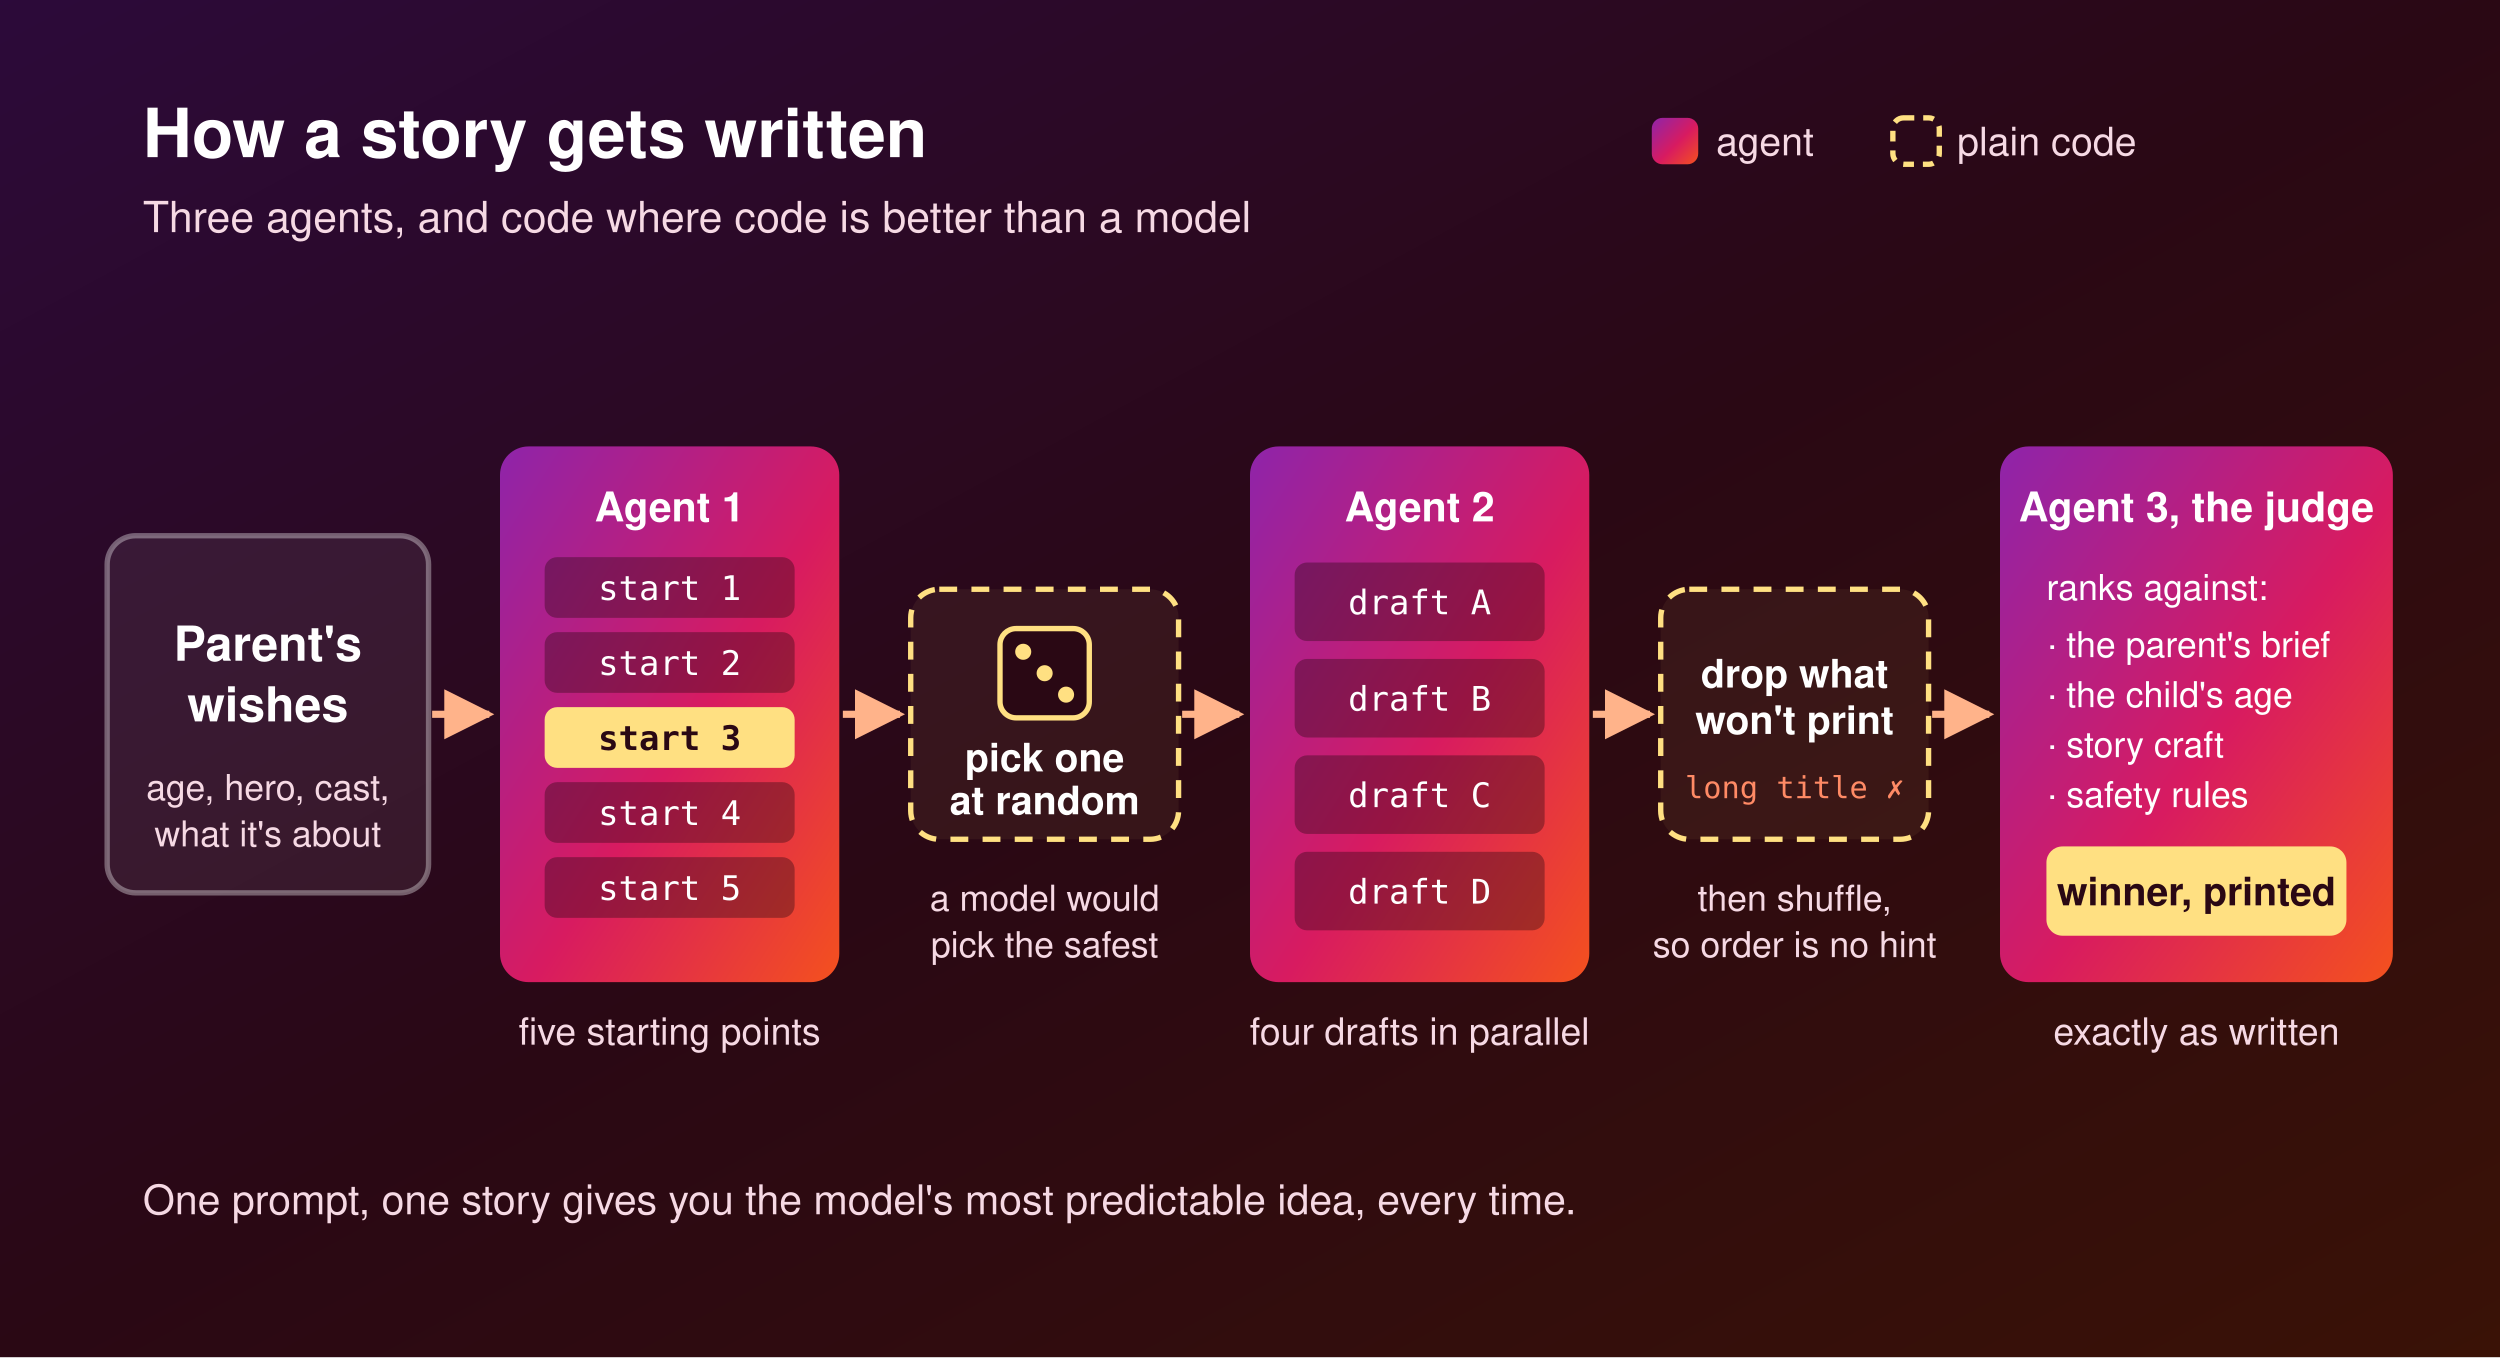
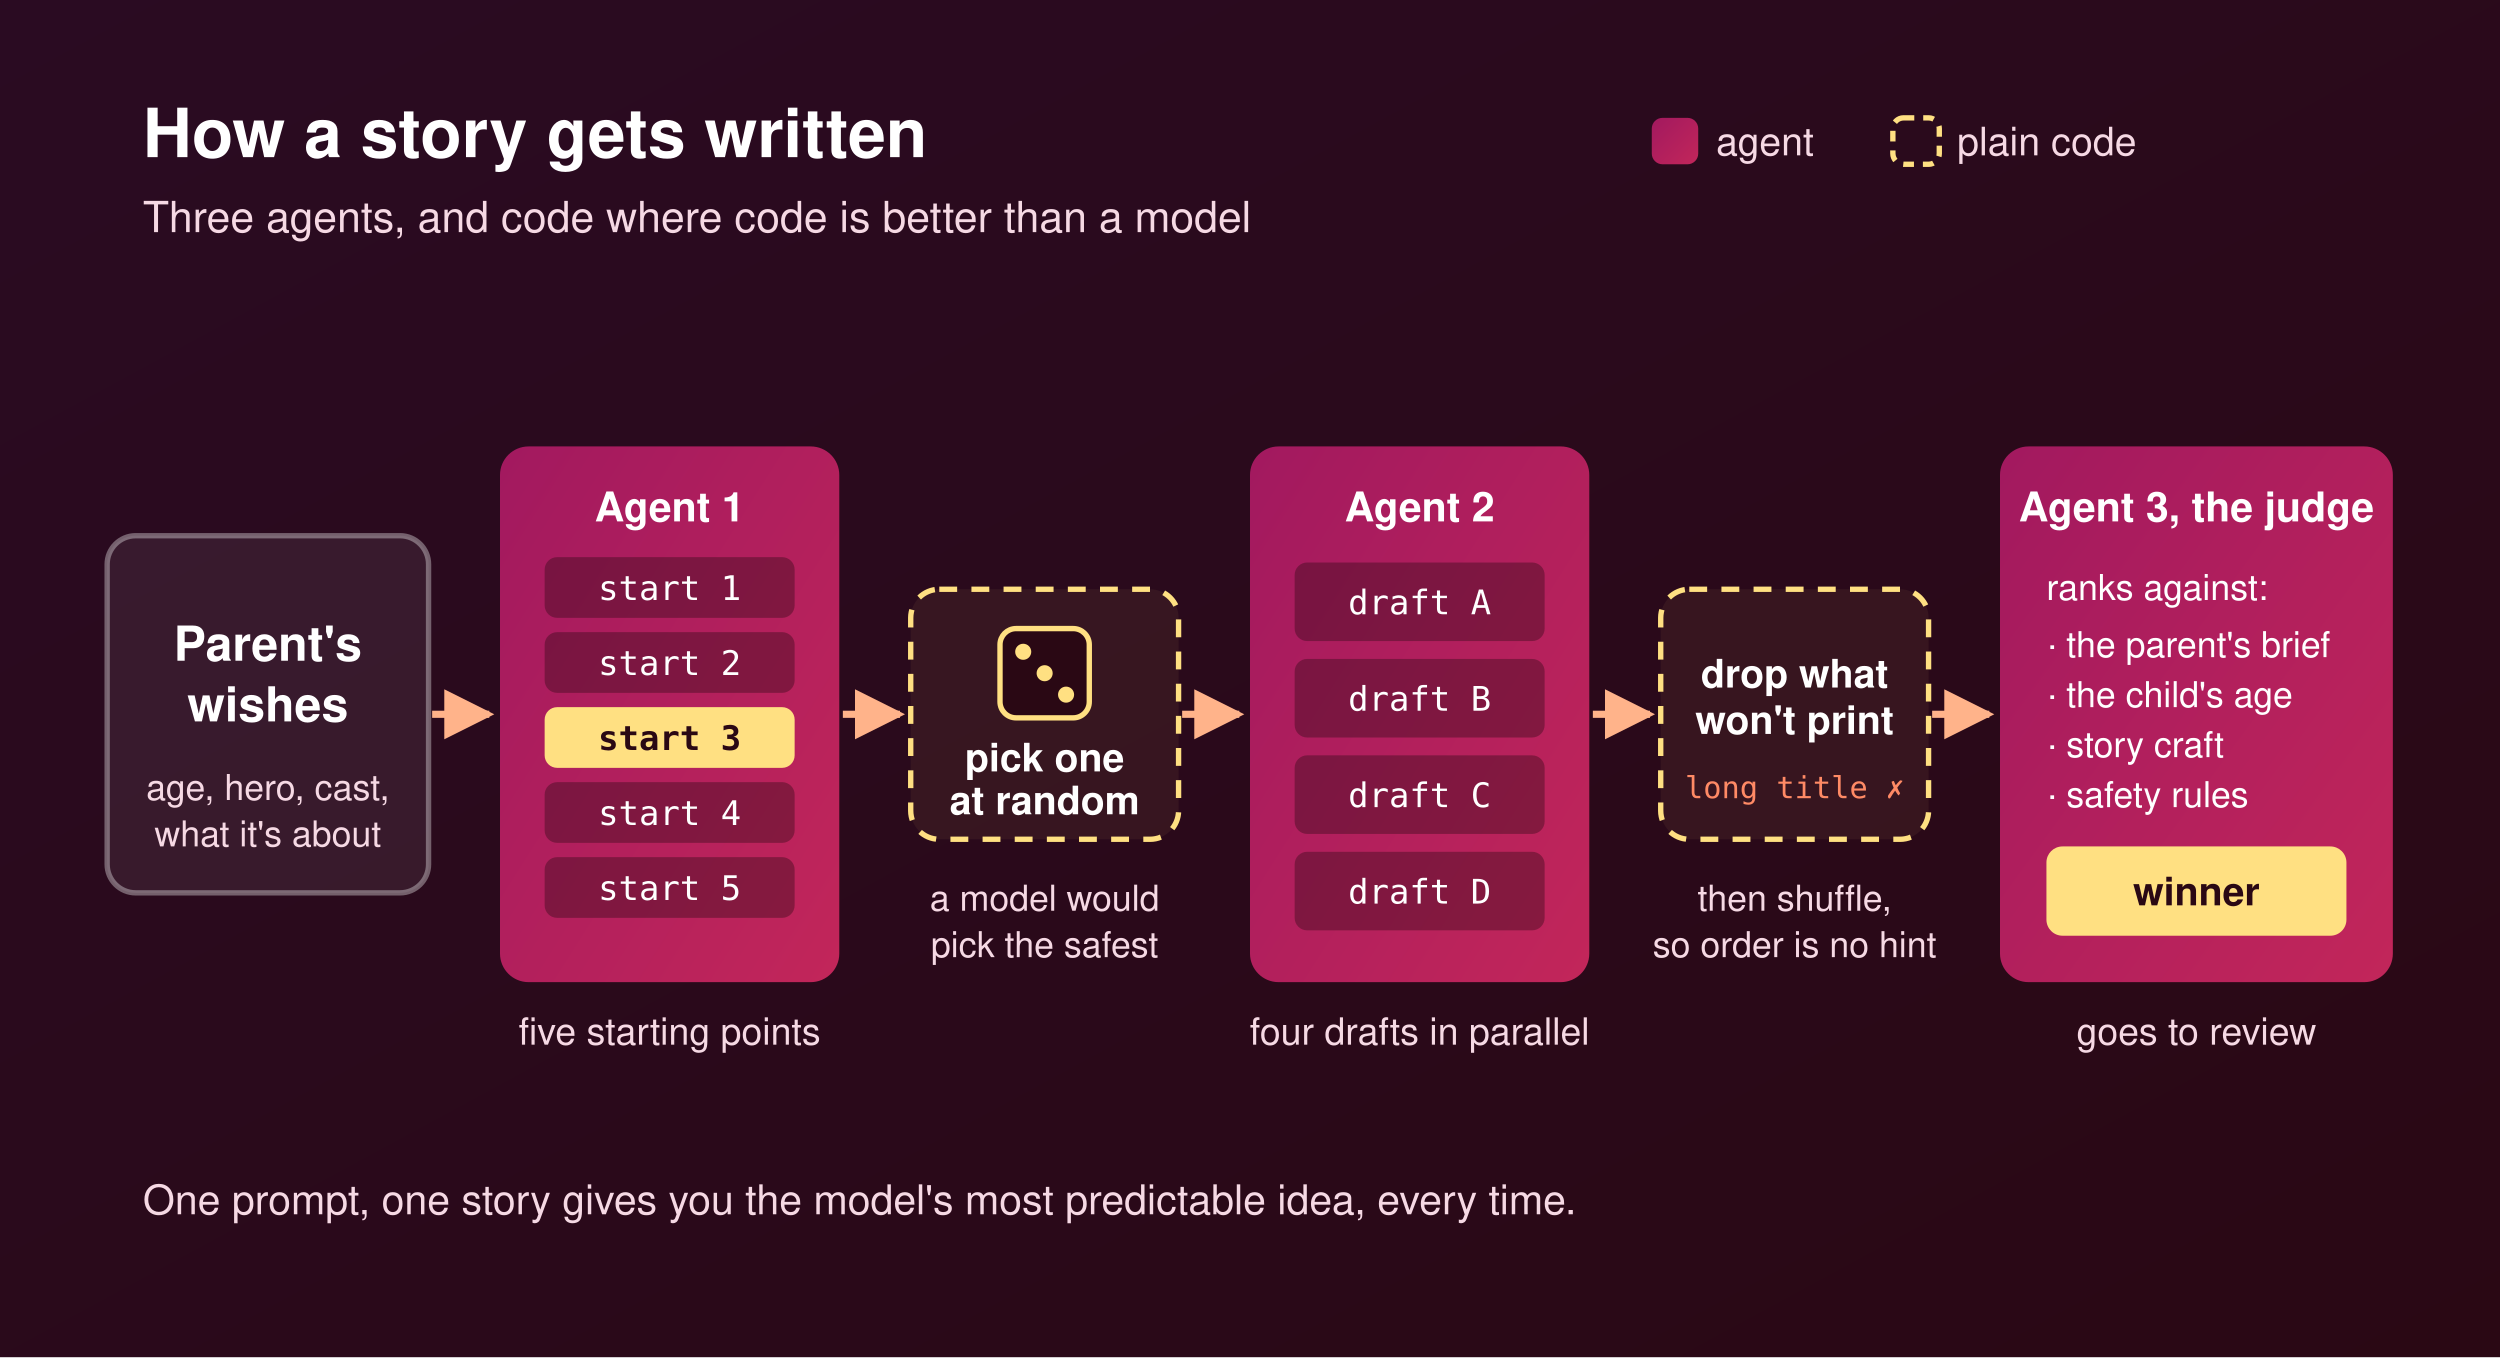
<svg xmlns="http://www.w3.org/2000/svg" viewBox="0 0 1400 760" role="img" aria-labelledby="t d">
  <style>
    .sans { font-family: ui-sans-serif, -apple-system, "Helvetica Neue", Helvetica, Arial, sans-serif; }
    .mono { font-family: ui-monospace, "SF Mono", Menlo, Consolas, monospace; }
  </style>
  <defs>
    <linearGradient id="bg" x1="0" y1="0" x2="1" y2="1">
-       <stop offset="0" stop-color="#2c0a3a" />
-       <stop offset=".5" stop-color="#2a0814" />
-       <stop offset="1" stop-color="#3a1206" />
+       <stop offset="0" stop-color="#2a0b22" />
+       <stop offset="1" stop-color="#2a0814" />
    </linearGradient>
    <linearGradient id="agent" x1="0" y1="0" x2="1" y2="1">
-       <stop offset="0" stop-color="#8e24aa" />
-       <stop offset=".55" stop-color="#d81b60" />
-       <stop offset="1" stop-color="#f4511e" />
+       <stop offset="0" stop-color="#a2195f" />
+       <stop offset="1" stop-color="#c2265a" />
    </linearGradient>
    <marker id="a" viewBox="0 0 10 10" refX="9" refY="5" markerWidth="7" markerHeight="7" orient="auto-start-reverse">
      <path d="M0 0L10 5L0 10z" fill="#ffb38a" />
    </marker>
  </defs>
  <rect width="1400" height="760" fill="url(#bg)" />
  <text x="80" y="88" class="sans" font-size="38" font-weight="600" fill="#ffffff">How a story gets written</text>
  <text x="80" y="130" class="sans" font-size="24" fill="#f6d9e4">Three agents, and code where code is better than a model</text>
  <rect x="925" y="66" width="26" height="26" rx="6" fill="url(#agent)" />
  <text x="961" y="87" class="sans" font-size="22" fill="#f6d9e4">agent</text>
  <rect x="1060" y="66" width="26" height="26" rx="6" fill="none" stroke="#ffe082" stroke-width="3" stroke-dasharray="6 5" />
  <text x="1096" y="87" class="sans" font-size="22" fill="#f6d9e4">plain code</text>
  <rect x="60" y="300" width="180" height="200" rx="16" fill="#ffffff" fill-opacity=".07" stroke="#ffffff" stroke-opacity=".35" stroke-width="3" />
  <text x="150" y="370" class="sans" font-size="27" font-weight="600" fill="#ffffff" text-anchor="middle">Parent's</text>
  <text x="150" y="404" class="sans" font-size="27" font-weight="600" fill="#ffffff" text-anchor="middle">wishes</text>
  <text x="150" y="448" class="sans" font-size="20" fill="#f6d9e4" text-anchor="middle">age, hero, cast,</text>
  <text x="150" y="474" class="sans" font-size="20" fill="#f6d9e4" text-anchor="middle">what it's about</text>
  <rect x="280" y="250" width="190" height="300" rx="16" fill="url(#agent)" />
  <text x="375" y="292" class="sans" font-size="23" font-weight="600" fill="#ffffff" text-anchor="middle">Agent 1</text>
  <g fill="#2a0814" fill-opacity=".38">
    <rect x="305" y="312" width="140" height="34" rx="7" />
    <rect x="305" y="354" width="140" height="34" rx="7" />
    <rect x="305" y="438" width="140" height="34" rx="7" />
    <rect x="305" y="480" width="140" height="34" rx="7" />
  </g>
  <rect x="305" y="396" width="140" height="34" rx="7" fill="#ffe082" />
  <g class="mono" font-size="19" fill="#ffffff" text-anchor="middle">
    <text x="375" y="336">start 1</text>
    <text x="375" y="378">start 2</text>
    <text x="375" y="462">start 4</text>
    <text x="375" y="504">start 5</text>
  </g>
  <text x="375" y="420" class="mono" font-size="19" font-weight="700" fill="#2a0814" text-anchor="middle">start 3</text>
  <text x="375" y="585" class="sans" font-size="21" fill="#f6d9e4" text-anchor="middle">five starting points</text>
  <rect x="510" y="330" width="150" height="140" rx="16" fill="#ffe082" fill-opacity=".06" stroke="#ffe082" stroke-width="3" stroke-dasharray="10 8" />
  <rect x="560" y="352" width="50" height="50" rx="9" fill="#2a0814" stroke="#ffe082" stroke-width="3" />
  <g fill="#ffe082">
    <circle cx="573" cy="365" r="4.5" />
    <circle cx="585" cy="377" r="4.5" />
    <circle cx="597" cy="389" r="4.5" />
  </g>
  <text x="585" y="432" class="sans" font-size="22" font-weight="600" fill="#ffffff" text-anchor="middle">pick one</text>
  <text x="585" y="456" class="sans" font-size="22" font-weight="600" fill="#ffffff" text-anchor="middle">at random</text>
  <text x="585" y="510" class="sans" font-size="20" fill="#f6d9e4" text-anchor="middle">a model would</text>
  <text x="585" y="536" class="sans" font-size="20" fill="#f6d9e4" text-anchor="middle">pick the safest</text>
  <rect x="700" y="250" width="190" height="300" rx="16" fill="url(#agent)" />
  <text x="795" y="292" class="sans" font-size="23" font-weight="600" fill="#ffffff" text-anchor="middle">Agent 2</text>
  <g fill="#2a0814" fill-opacity=".38">
    <rect x="725" y="315" width="140" height="44" rx="7" />
    <rect x="725" y="369" width="140" height="44" rx="7" />
    <rect x="725" y="423" width="140" height="44" rx="7" />
    <rect x="725" y="477" width="140" height="44" rx="7" />
  </g>
  <g class="mono" font-size="19" fill="#ffffff" text-anchor="middle">
    <text x="795" y="344">draft A</text>
    <text x="795" y="398">draft B</text>
    <text x="795" y="452">draft C</text>
    <text x="795" y="506">draft D</text>
  </g>
  <text x="795" y="585" class="sans" font-size="21" fill="#f6d9e4" text-anchor="middle">four drafts in parallel</text>
  <rect x="930" y="330" width="150" height="140" rx="16" fill="#ffe082" fill-opacity=".06" stroke="#ffe082" stroke-width="3" stroke-dasharray="10 8" />
  <text x="1005" y="385" class="sans" font-size="22" font-weight="600" fill="#ffffff" text-anchor="middle">drop what</text>
  <text x="1005" y="411" class="sans" font-size="22" font-weight="600" fill="#ffffff" text-anchor="middle">won't print</text>
  <text x="1005" y="447" class="mono" font-size="17" fill="#ff8a65" text-anchor="middle">long title ✗</text>
  <text x="1005" y="510" class="sans" font-size="20" fill="#f6d9e4" text-anchor="middle">then shuffle,</text>
  <text x="1005" y="536" class="sans" font-size="20" fill="#f6d9e4" text-anchor="middle">so order is no hint</text>
  <rect x="1120" y="250" width="220" height="300" rx="16" fill="url(#agent)" />
  <text x="1230" y="292" class="sans" font-size="23" font-weight="600" fill="#ffffff" text-anchor="middle">Agent 3, the judge</text>
  <g class="sans" font-size="20" fill="#ffffff">
    <text x="1146" y="336">ranks against:</text>
    <text x="1146" y="368">· the parent's brief</text>
    <text x="1146" y="396">· the child's age</text>
    <text x="1146" y="424">· story craft</text>
    <text x="1146" y="452">· safety rules</text>
  </g>
  <rect x="1146" y="474" width="168" height="50" rx="9" fill="#ffe082" />
-   <text x="1230" y="507" class="sans" font-size="22" font-weight="600" fill="#2a0814" text-anchor="middle">winner, printed</text>
-   <text x="1230" y="585" class="sans" font-size="21" fill="#f6d9e4" text-anchor="middle">exactly as written</text>
+   <text x="1230" y="507" class="sans" font-size="22" font-weight="600" fill="#2a0814" text-anchor="middle">winner</text>
+   <text x="1230" y="585" class="sans" font-size="21" fill="#f6d9e4" text-anchor="middle">goes to review</text>
  <g stroke="#ffb38a" stroke-width="4" fill="none" marker-end="url(#a)">
    <line x1="242" y1="400" x2="274" y2="400" />
    <line x1="472" y1="400" x2="504" y2="400" />
    <line x1="662" y1="400" x2="694" y2="400" />
    <line x1="892" y1="400" x2="924" y2="400" />
    <line x1="1082" y1="400" x2="1114" y2="400" />
  </g>
  <text x="80" y="680" class="sans" font-size="23" fill="#f6d9e4">One prompt, one story gives you the model's most predictable idea, every time.</text>
</svg>
